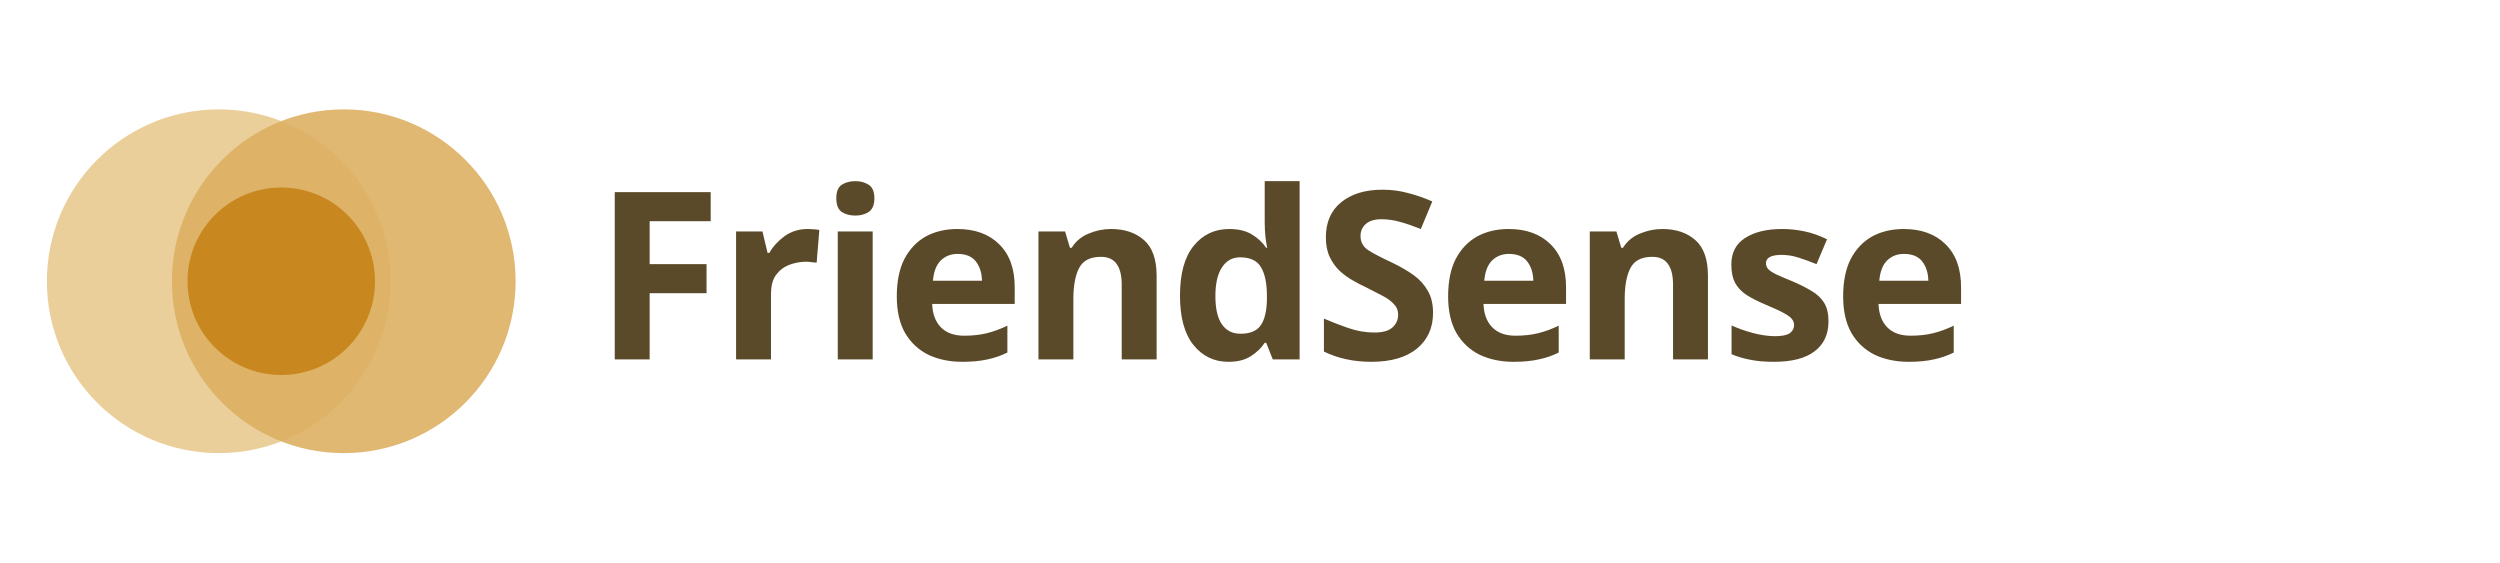
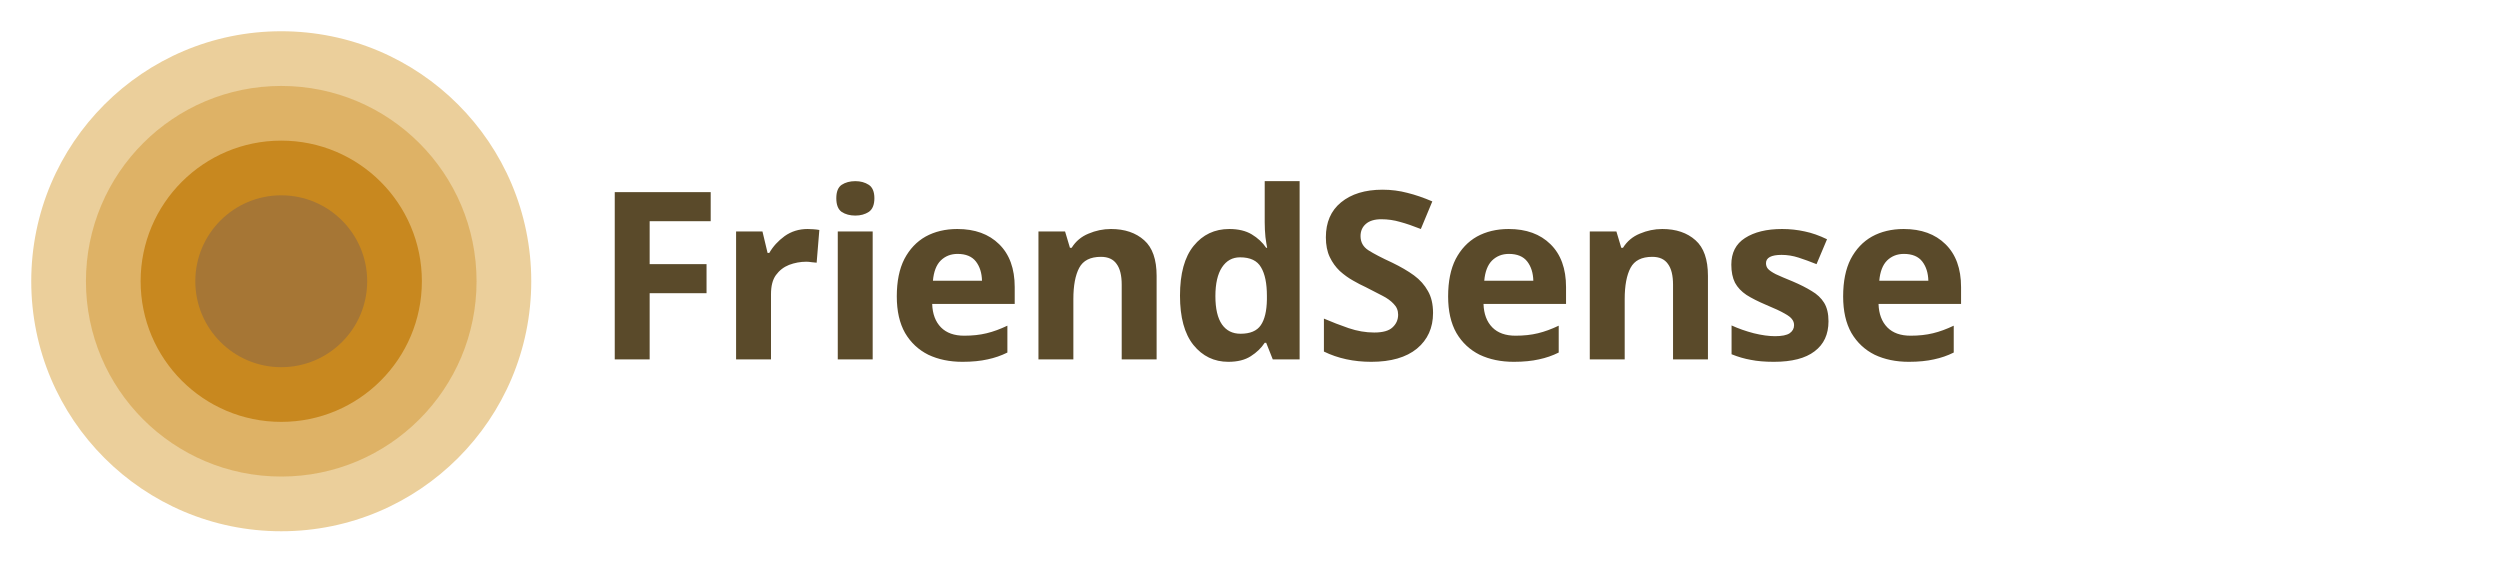
<svg xmlns="http://www.w3.org/2000/svg" viewBox="0 0 160 36" role="img" aria-label="FriendSense">
-   <circle cx="14" cy="18" r="11" fill="#ebcf9b" />
-   <circle cx="22" cy="18" r="11" fill="#ddb062" opacity=".9" />
-   <circle cx="18" cy="18" r="6" fill="#c8881f" />
+   <circle cx="18" cy="18" r="16" fill="#ebcf9b" />
+   <circle cx="18" cy="18" r="12.5" fill="#ddb062" opacity=".92" />
+   <circle cx="18" cy="18" r="9" fill="#c8881f" />
+   <circle cx="18" cy="18" r="5.5" fill="#a67635" />
  <text x="38" y="23" font-family="DM Sans, system-ui, sans-serif" font-size="15" font-weight="700" fill="#5a4a2a" letter-spacing="-.02em">FriendSense</text>
</svg>
